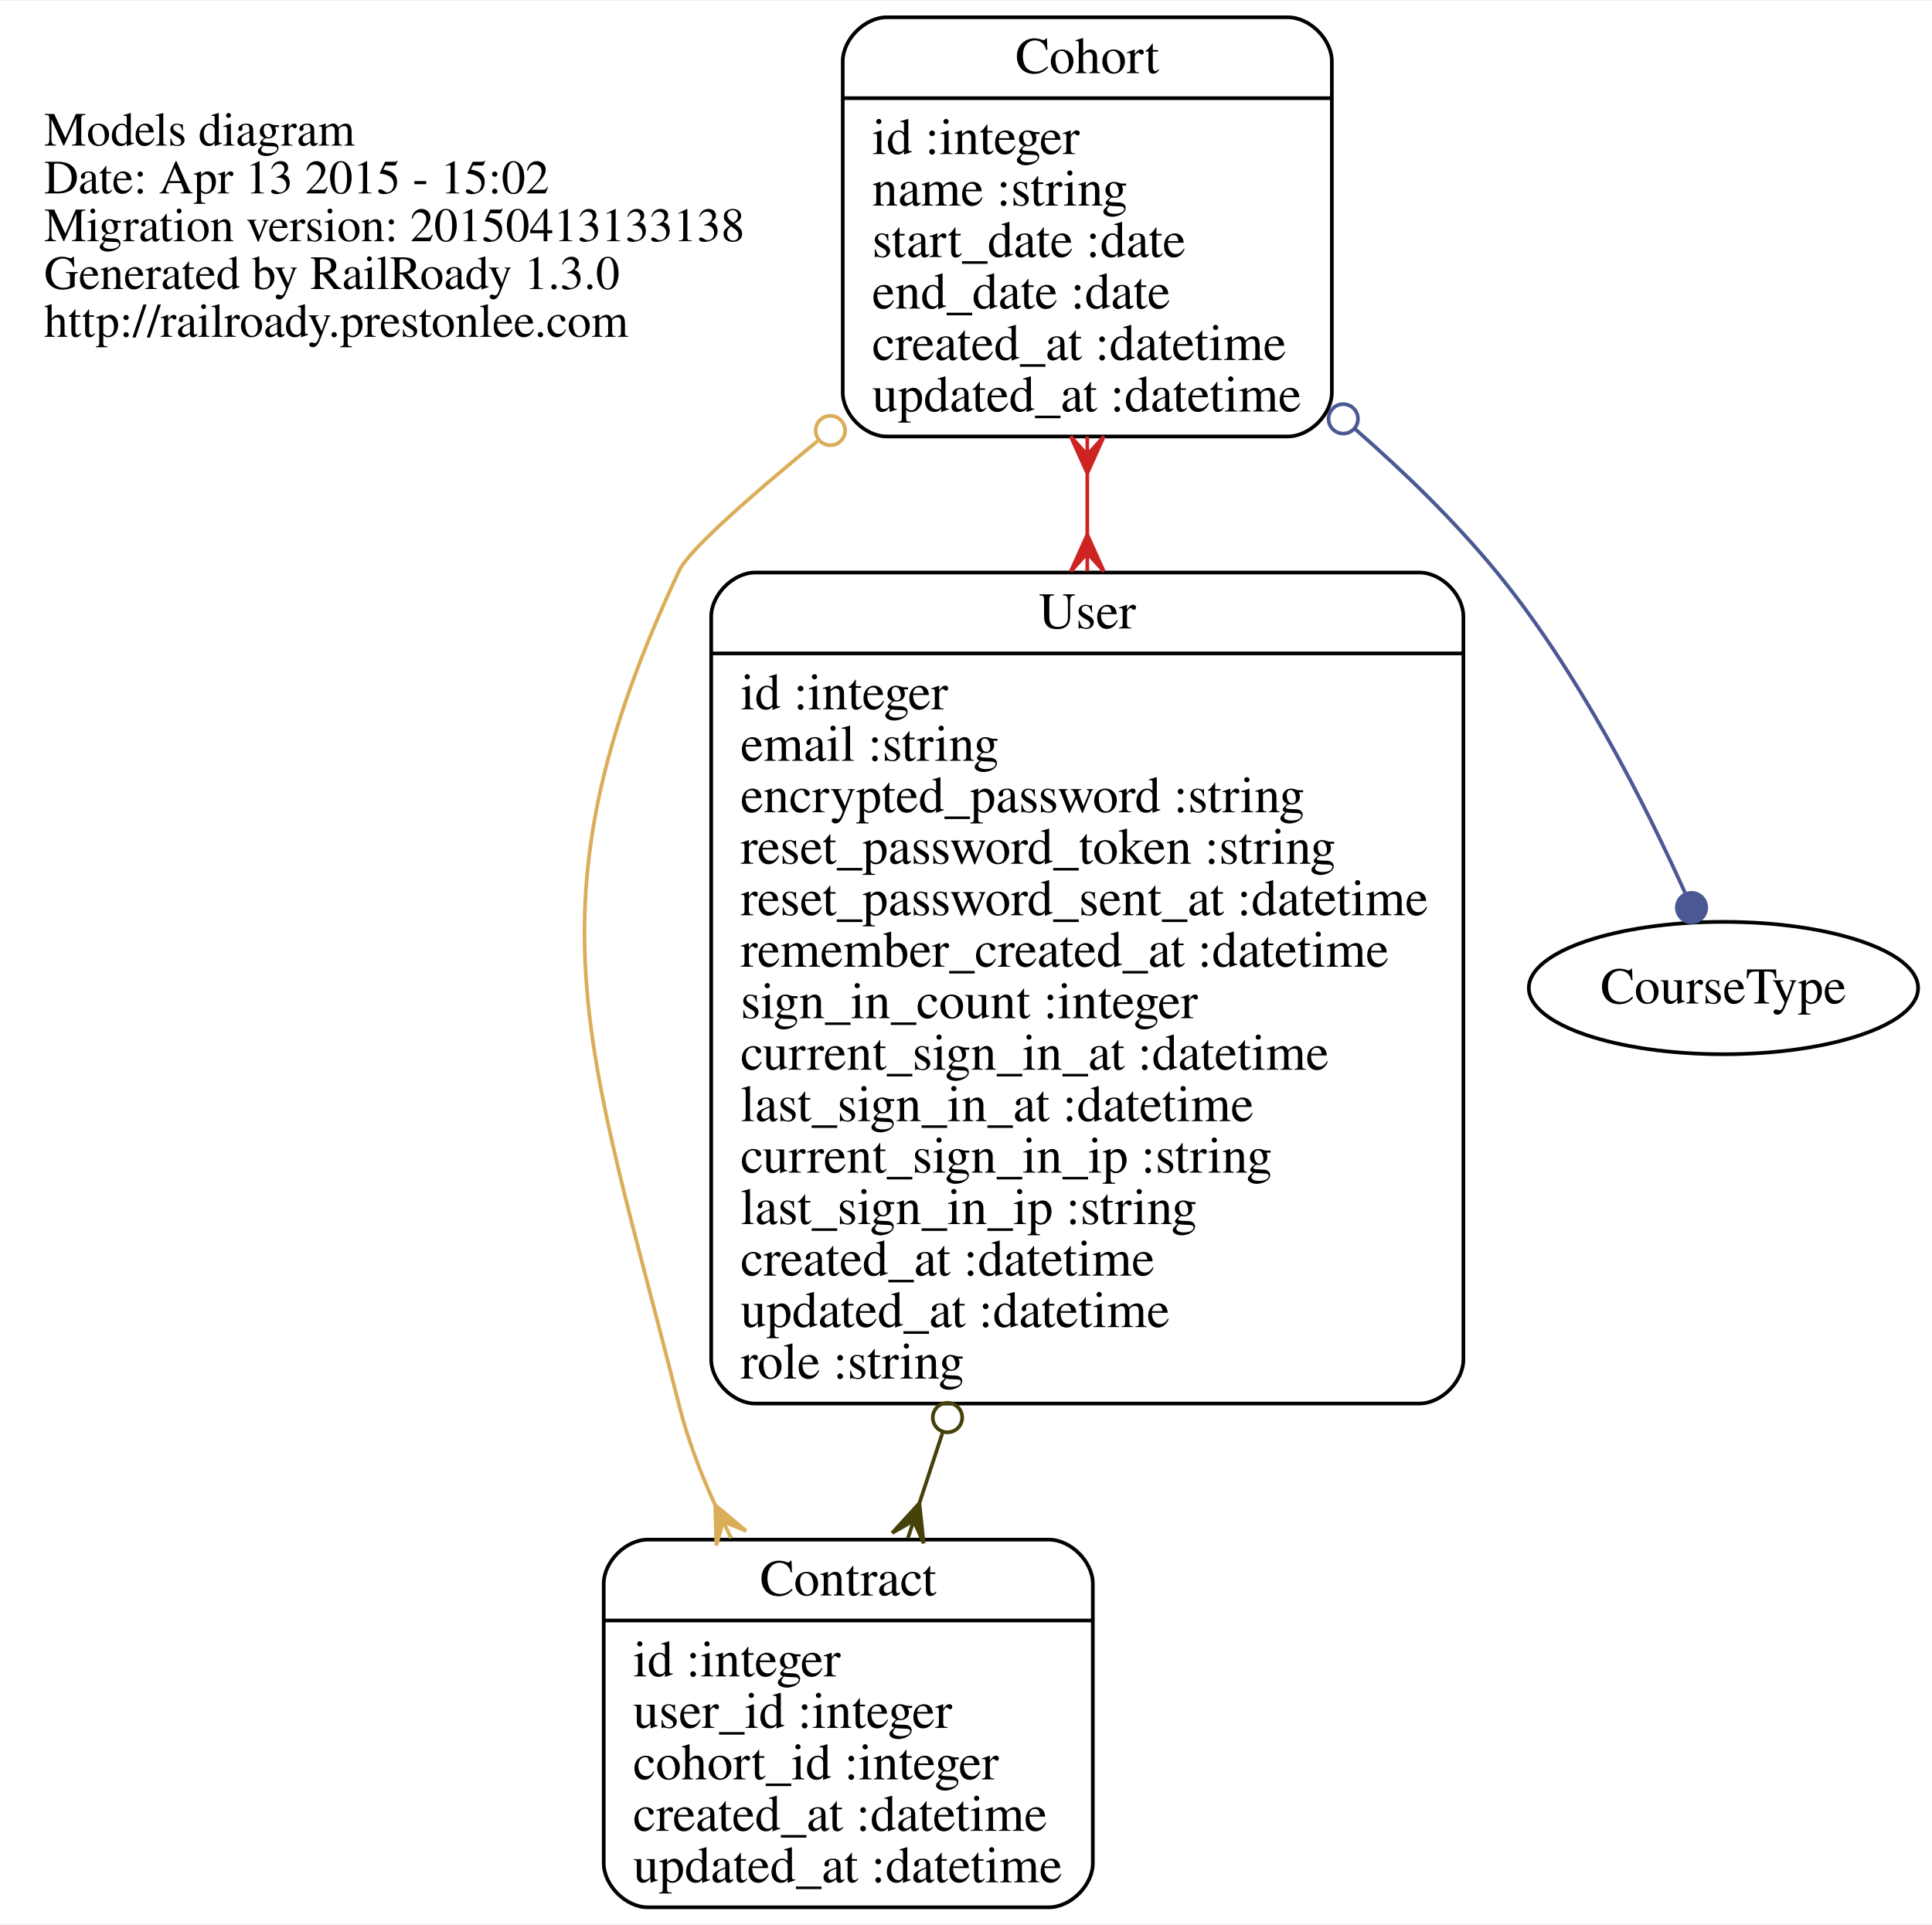
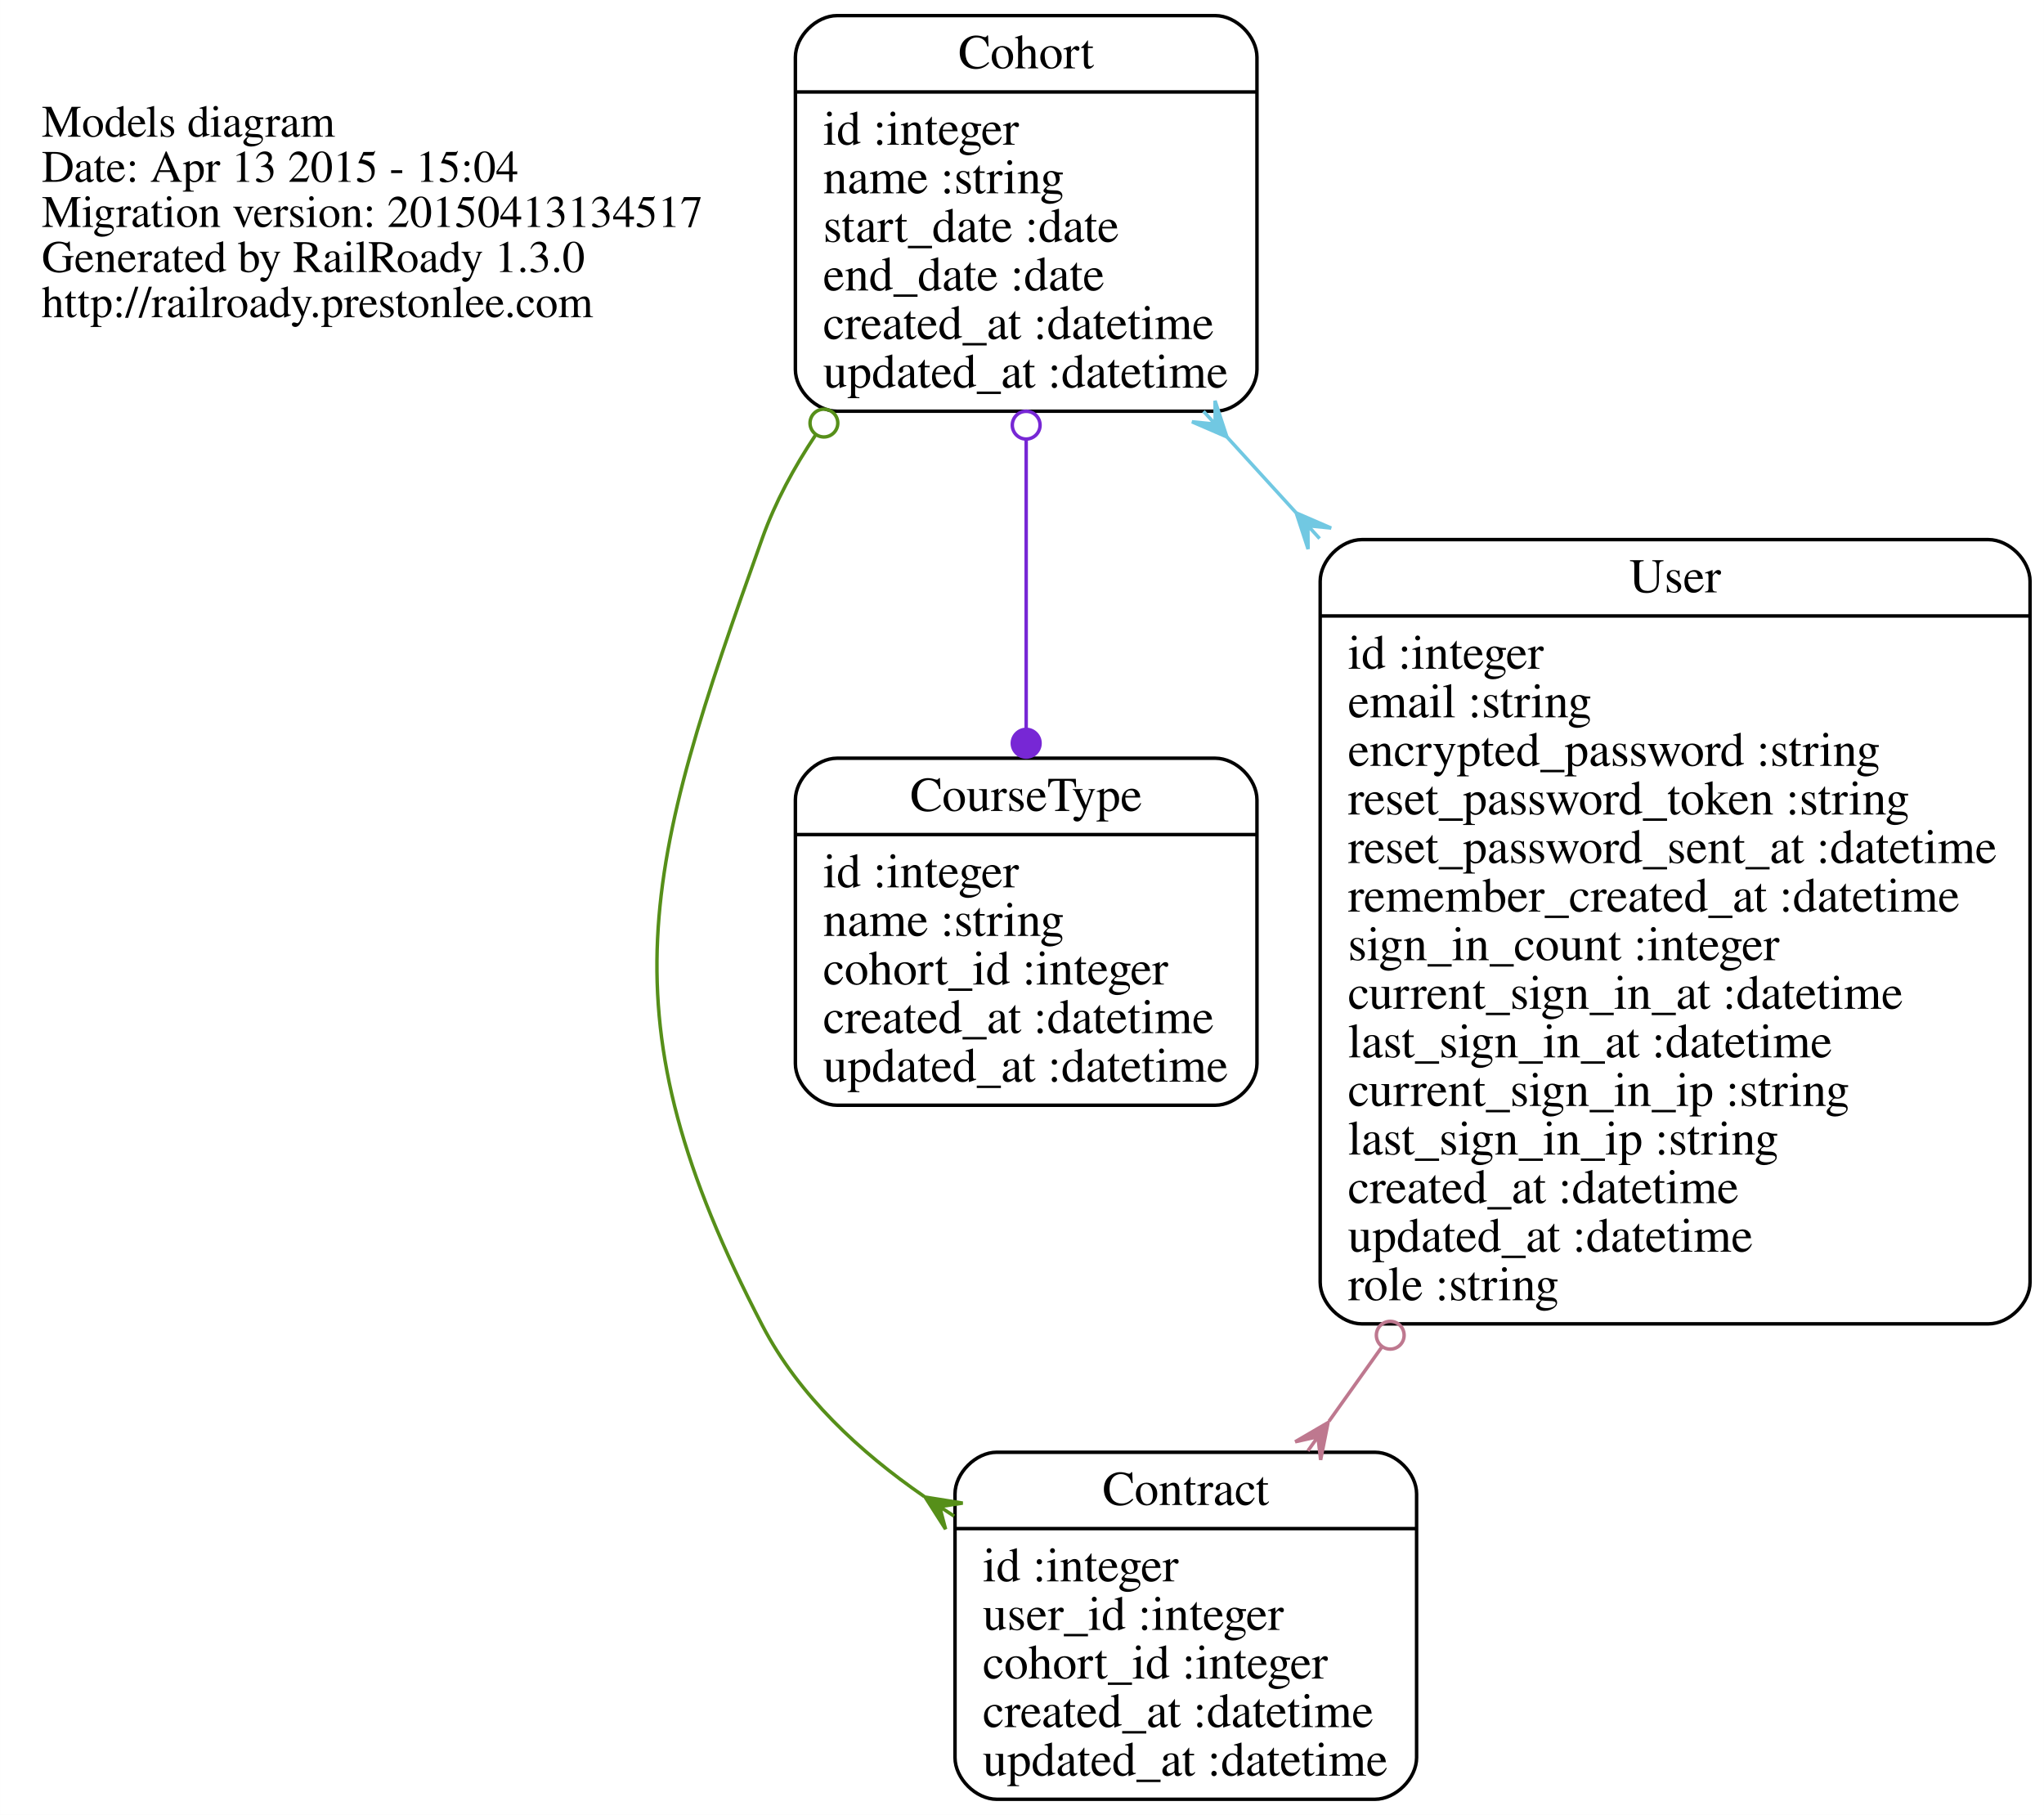
- <svg xmlns="http://www.w3.org/2000/svg" width="525pt" height="523pt" viewBox="0.00 0.00 525.40 523.00">
+ <svg xmlns="http://www.w3.org/2000/svg" width="589pt" height="523pt" viewBox="0.00 0.00 588.97 523.00">
  <g id="graph0" class="graph" transform="scale(1 1) rotate(0) translate(4 519)">
-     <polygon fill="white" stroke="none" points="-4,4 -4,-519 521.401,-519 521.401,4 -4,4" />
+     <polygon fill="white" stroke="none" points="-4,4 -4,-519 584.966,-519 584.966,4 -4,4" />
    <g id="node1" class="node">
      <text text-anchor="start" x="8" y="-479.6" font-family="Times,serif" font-size="13.00">Models diagram</text>
-       <text text-anchor="start" x="8" y="-466.6" font-family="Times,serif" font-size="13.00">Date: Apr 13 2015 - 15:02</text>
-       <text text-anchor="start" x="8" y="-453.6" font-family="Times,serif" font-size="13.00">Migration version: 20150413133138</text>
+       <text text-anchor="start" x="8" y="-466.6" font-family="Times,serif" font-size="13.00">Date: Apr 13 2015 - 15:04</text>
+       <text text-anchor="start" x="8" y="-453.6" font-family="Times,serif" font-size="13.00">Migration version: 20150413134517</text>
      <text text-anchor="start" x="8" y="-440.6" font-family="Times,serif" font-size="13.00">Generated by RailRoady 1.3.0</text>
      <text text-anchor="start" x="8" y="-427.6" font-family="Times,serif" font-size="13.00">http://railroady.prestonlee.com</text>
    </g>
    <g id="node2" class="node">
      <path fill="none" stroke="black" d="M237.182,-400.5C237.182,-400.5 346.193,-400.5 346.193,-400.5 352.193,-400.5 358.193,-406.5 358.193,-412.5 358.193,-412.5 358.193,-502.5 358.193,-502.5 358.193,-508.5 352.193,-514.5 346.193,-514.5 346.193,-514.5 237.182,-514.5 237.182,-514.5 231.182,-514.5 225.182,-508.5 225.182,-502.5 225.182,-502.5 225.182,-412.5 225.182,-412.5 225.182,-406.5 231.182,-400.5 237.182,-400.5" />
      <text text-anchor="middle" x="291.688" y="-499.3" font-family="Times,serif" font-size="14.00">Cohort</text>
      <polyline fill="none" stroke="black" points="225.182,-492.5 358.193,-492.5 " />
      <text text-anchor="start" x="233.182" y="-477.3" font-family="Times,serif" font-size="14.00">id :integer</text>
      <text text-anchor="start" x="233.182" y="-463.3" font-family="Times,serif" font-size="14.00">name :string</text>
      <text text-anchor="start" x="233.182" y="-449.3" font-family="Times,serif" font-size="14.00">start_date :date</text>
      <text text-anchor="start" x="233.182" y="-435.3" font-family="Times,serif" font-size="14.00">end_date :date</text>
      <text text-anchor="start" x="233.182" y="-421.3" font-family="Times,serif" font-size="14.00">created_at :datetime</text>
      <text text-anchor="start" x="233.182" y="-407.3" font-family="Times,serif" font-size="14.00">updated_at :datetime</text>
    </g>
    <g id="node3" class="node">
-       <path fill="none" stroke="black" d="M172.182,-0.5C172.182,-0.5 281.193,-0.5 281.193,-0.5 287.193,-0.5 293.193,-6.5 293.193,-12.5 293.193,-12.5 293.193,-88.5 293.193,-88.5 293.193,-94.5 287.193,-100.5 281.193,-100.5 281.193,-100.5 172.182,-100.5 172.182,-100.5 166.182,-100.5 160.182,-94.5 160.182,-88.5 160.182,-88.5 160.182,-12.5 160.182,-12.5 160.182,-6.5 166.182,-0.5 172.182,-0.5" />
-       <text text-anchor="middle" x="226.688" y="-85.3" font-family="Times,serif" font-size="14.00">Contract</text>
-       <polyline fill="none" stroke="black" points="160.182,-78.5 293.193,-78.5 " />
-       <text text-anchor="start" x="168.182" y="-63.3" font-family="Times,serif" font-size="14.00">id :integer</text>
-       <text text-anchor="start" x="168.182" y="-49.3" font-family="Times,serif" font-size="14.00">user_id :integer</text>
-       <text text-anchor="start" x="168.182" y="-35.3" font-family="Times,serif" font-size="14.00">cohort_id :integer</text>
-       <text text-anchor="start" x="168.182" y="-21.3" font-family="Times,serif" font-size="14.00">created_at :datetime</text>
-       <text text-anchor="start" x="168.182" y="-7.3" font-family="Times,serif" font-size="14.00">updated_at :datetime</text>
+       <path fill="none" stroke="black" d="M283.182,-0.5C283.182,-0.5 392.193,-0.5 392.193,-0.5 398.193,-0.5 404.193,-6.5 404.193,-12.5 404.193,-12.5 404.193,-88.5 404.193,-88.5 404.193,-94.5 398.193,-100.5 392.193,-100.5 392.193,-100.5 283.182,-100.5 283.182,-100.5 277.182,-100.5 271.182,-94.5 271.182,-88.5 271.182,-88.5 271.182,-12.5 271.182,-12.5 271.182,-6.5 277.182,-0.5 283.182,-0.5" />
+       <text text-anchor="middle" x="337.688" y="-85.3" font-family="Times,serif" font-size="14.00">Contract</text>
+       <polyline fill="none" stroke="black" points="271.182,-78.5 404.193,-78.5 " />
+       <text text-anchor="start" x="279.182" y="-63.3" font-family="Times,serif" font-size="14.00">id :integer</text>
+       <text text-anchor="start" x="279.182" y="-49.3" font-family="Times,serif" font-size="14.00">user_id :integer</text>
+       <text text-anchor="start" x="279.182" y="-35.3" font-family="Times,serif" font-size="14.00">cohort_id :integer</text>
+       <text text-anchor="start" x="279.182" y="-21.3" font-family="Times,serif" font-size="14.00">created_at :datetime</text>
+       <text text-anchor="start" x="279.182" y="-7.3" font-family="Times,serif" font-size="14.00">updated_at :datetime</text>
    </g>
    <g id="edge1" class="edge">
-       <path fill="none" stroke="#dbad59" d="M218.34,-399.278C199.231,-383.594 183.221,-369.409 180.688,-364 137.895,-272.636 156.041,-234.832 180.688,-137 182.98,-127.902 186.45,-118.718 190.478,-109.915" />
-       <ellipse fill="none" stroke="#dbad59" cx="221.823" cy="-402.117" rx="4" ry="4" />
-       <polygon fill="#dbad59" stroke="#dbad59" points="190.486,-109.898 198.899,-102.864 192.668,-105.399 194.851,-100.9 194.851,-100.9 194.851,-100.9 192.668,-105.399 190.802,-98.936 190.486,-109.898 190.486,-109.898" />
+       <path fill="none" stroke="#568f19" d="M231.013,-393.66C224.775,-384.301 219.381,-374.313 215.688,-364 181.673,-269.018 169.121,-226.499 215.688,-137 226.144,-116.904 243.726,-100.551 262.334,-87.732" />
+       <ellipse fill="none" stroke="#568f19" cx="233.402" cy="-397.08" rx="4" ry="4" />
+       <polygon fill="#568f19" stroke="#568f19" points="262.572,-87.575 273.402,-85.853 266.753,-84.833 270.934,-82.09 270.934,-82.09 270.934,-82.09 266.753,-84.833 268.465,-78.327 262.572,-87.575 262.572,-87.575" />
    </g>
    <g id="node4" class="node">
-       <path fill="none" stroke="black" d="M201.41,-137.5C201.41,-137.5 381.966,-137.5 381.966,-137.5 387.966,-137.5 393.966,-143.5 393.966,-149.5 393.966,-149.5 393.966,-351.5 393.966,-351.5 393.966,-357.5 387.966,-363.5 381.966,-363.5 381.966,-363.5 201.41,-363.5 201.41,-363.5 195.41,-363.5 189.41,-357.5 189.41,-351.5 189.41,-351.5 189.41,-149.5 189.41,-149.5 189.41,-143.5 195.41,-137.5 201.41,-137.5" />
-       <text text-anchor="middle" x="291.688" y="-348.3" font-family="Times,serif" font-size="14.00">User</text>
-       <polyline fill="none" stroke="black" points="189.41,-341.5 393.966,-341.5 " />
-       <text text-anchor="start" x="197.41" y="-326.3" font-family="Times,serif" font-size="14.00">id :integer</text>
-       <text text-anchor="start" x="197.41" y="-312.3" font-family="Times,serif" font-size="14.00">email :string</text>
-       <text text-anchor="start" x="197.41" y="-298.3" font-family="Times,serif" font-size="14.00">encrypted_password :string</text>
-       <text text-anchor="start" x="197.41" y="-284.3" font-family="Times,serif" font-size="14.00">reset_password_token :string</text>
-       <text text-anchor="start" x="197.41" y="-270.3" font-family="Times,serif" font-size="14.00">reset_password_sent_at :datetime</text>
-       <text text-anchor="start" x="197.41" y="-256.3" font-family="Times,serif" font-size="14.00">remember_created_at :datetime</text>
-       <text text-anchor="start" x="197.41" y="-242.3" font-family="Times,serif" font-size="14.00">sign_in_count :integer</text>
-       <text text-anchor="start" x="197.41" y="-228.3" font-family="Times,serif" font-size="14.00">current_sign_in_at :datetime</text>
-       <text text-anchor="start" x="197.41" y="-214.3" font-family="Times,serif" font-size="14.00">last_sign_in_at :datetime</text>
-       <text text-anchor="start" x="197.41" y="-200.3" font-family="Times,serif" font-size="14.00">current_sign_in_ip :string</text>
-       <text text-anchor="start" x="197.41" y="-186.3" font-family="Times,serif" font-size="14.00">last_sign_in_ip :string</text>
-       <text text-anchor="start" x="197.41" y="-172.3" font-family="Times,serif" font-size="14.00">created_at :datetime</text>
-       <text text-anchor="start" x="197.41" y="-158.3" font-family="Times,serif" font-size="14.00">updated_at :datetime</text>
-       <text text-anchor="start" x="197.41" y="-144.3" font-family="Times,serif" font-size="14.00">role :string</text>
+       <path fill="none" stroke="black" d="M237.182,-200.5C237.182,-200.5 346.193,-200.5 346.193,-200.5 352.193,-200.5 358.193,-206.5 358.193,-212.5 358.193,-212.5 358.193,-288.5 358.193,-288.5 358.193,-294.5 352.193,-300.5 346.193,-300.5 346.193,-300.5 237.182,-300.5 237.182,-300.5 231.182,-300.5 225.182,-294.5 225.182,-288.5 225.182,-288.5 225.182,-212.5 225.182,-212.5 225.182,-206.5 231.182,-200.5 237.182,-200.5" />
+       <text text-anchor="middle" x="291.688" y="-285.3" font-family="Times,serif" font-size="14.00">CourseType</text>
+       <polyline fill="none" stroke="black" points="225.182,-278.5 358.193,-278.5 " />
+       <text text-anchor="start" x="233.182" y="-263.3" font-family="Times,serif" font-size="14.00">id :integer</text>
+       <text text-anchor="start" x="233.182" y="-249.3" font-family="Times,serif" font-size="14.00">name :string</text>
+       <text text-anchor="start" x="233.182" y="-235.3" font-family="Times,serif" font-size="14.00">cohort_id :integer</text>
+       <text text-anchor="start" x="233.182" y="-221.3" font-family="Times,serif" font-size="14.00">created_at :datetime</text>
+       <text text-anchor="start" x="233.182" y="-207.3" font-family="Times,serif" font-size="14.00">updated_at :datetime</text>
+     </g>
+     <g id="edge3" class="edge">
+       <path fill="none" stroke="#7727d5" d="M291.688,-392.293C291.688,-365.641 291.688,-334.955 291.688,-309.047" />
+       <ellipse fill="none" stroke="#7727d5" cx="291.688" cy="-396.483" rx="4" ry="4" />
+       <ellipse fill="#7727d5" stroke="#7727d5" cx="291.688" cy="-304.815" rx="4" ry="4" />
+     </g>
+     <g id="node5" class="node">
+       <path fill="none" stroke="black" d="M388.41,-137.5C388.41,-137.5 568.966,-137.5 568.966,-137.5 574.966,-137.5 580.966,-143.5 580.966,-149.5 580.966,-149.5 580.966,-351.5 580.966,-351.5 580.966,-357.5 574.966,-363.5 568.966,-363.5 568.966,-363.5 388.41,-363.5 388.41,-363.5 382.41,-363.5 376.41,-357.5 376.41,-351.5 376.41,-351.5 376.41,-149.5 376.41,-149.5 376.41,-143.5 382.41,-137.5 388.41,-137.5" />
+       <text text-anchor="middle" x="478.688" y="-348.3" font-family="Times,serif" font-size="14.00">User</text>
+       <polyline fill="none" stroke="black" points="376.41,-341.5 580.966,-341.5 " />
+       <text text-anchor="start" x="384.41" y="-326.3" font-family="Times,serif" font-size="14.00">id :integer</text>
+       <text text-anchor="start" x="384.41" y="-312.3" font-family="Times,serif" font-size="14.00">email :string</text>
+       <text text-anchor="start" x="384.41" y="-298.3" font-family="Times,serif" font-size="14.00">encrypted_password :string</text>
+       <text text-anchor="start" x="384.41" y="-284.3" font-family="Times,serif" font-size="14.00">reset_password_token :string</text>
+       <text text-anchor="start" x="384.41" y="-270.3" font-family="Times,serif" font-size="14.00">reset_password_sent_at :datetime</text>
+       <text text-anchor="start" x="384.41" y="-256.3" font-family="Times,serif" font-size="14.00">remember_created_at :datetime</text>
+       <text text-anchor="start" x="384.41" y="-242.3" font-family="Times,serif" font-size="14.00">sign_in_count :integer</text>
+       <text text-anchor="start" x="384.41" y="-228.3" font-family="Times,serif" font-size="14.00">current_sign_in_at :datetime</text>
+       <text text-anchor="start" x="384.41" y="-214.3" font-family="Times,serif" font-size="14.00">last_sign_in_at :datetime</text>
+       <text text-anchor="start" x="384.41" y="-200.3" font-family="Times,serif" font-size="14.00">current_sign_in_ip :string</text>
+       <text text-anchor="start" x="384.41" y="-186.3" font-family="Times,serif" font-size="14.00">last_sign_in_ip :string</text>
+       <text text-anchor="start" x="384.41" y="-172.3" font-family="Times,serif" font-size="14.00">created_at :datetime</text>
+       <text text-anchor="start" x="384.41" y="-158.3" font-family="Times,serif" font-size="14.00">updated_at :datetime</text>
+       <text text-anchor="start" x="384.41" y="-144.3" font-family="Times,serif" font-size="14.00">role :string</text>
    </g>
    <g id="edge2" class="edge">
-       <path fill="none" stroke="#cd2422" d="M291.688,-390.282C291.688,-384.947 291.688,-379.462 291.688,-373.895" />
-       <polygon fill="#cd2422" stroke="#cd2422" points="291.688,-390.483 287.188,-400.483 291.688,-395.483 291.688,-400.483 291.688,-400.483 291.688,-400.483 291.688,-395.483 296.188,-400.483 291.688,-390.483 291.688,-390.483" />
-       <polygon fill="#cd2422" stroke="#cd2422" points="291.688,-373.802 296.188,-363.802 291.688,-368.802 291.688,-363.802 291.688,-363.802 291.688,-363.802 291.688,-368.802 287.188,-363.803 291.688,-373.802 291.688,-373.802" />
-     </g>
-     <g id="node5" class="node">
-       <ellipse fill="none" stroke="black" cx="464.688" cy="-250.5" rx="52.928" ry="18" />
-       <text text-anchor="middle" x="464.688" y="-246.3" font-family="Times,serif" font-size="14.00">CourseType</text>
-     </g>
-     <g id="edge3" class="edge">
-       <path fill="none" stroke="#4a5993" d="M364.49,-402.538C378.056,-390.688 391.473,-377.591 402.688,-364 425.131,-336.801 443.503,-300.281 454.271,-276.331" />
-       <ellipse fill="none" stroke="#4a5993" cx="361.288" cy="-405.287" rx="4" ry="4" />
-       <ellipse fill="#4a5993" stroke="#4a5993" cx="456.012" cy="-272.383" rx="4" ry="4" />
+       <path fill="none" stroke="#71c8e2" d="M349.538,-393.081C355.952,-386.05 362.63,-378.729 369.422,-371.284" />
+       <polygon fill="#71c8e2" stroke="#71c8e2" points="349.526,-393.095 339.462,-397.45 346.156,-396.789 342.786,-400.483 342.786,-400.483 342.786,-400.483 346.156,-396.789 346.111,-403.516 349.526,-393.095 349.526,-393.095" />
+       <polygon fill="#71c8e2" stroke="#71c8e2" points="369.507,-371.19 379.571,-366.835 372.876,-367.496 376.246,-363.802 376.246,-363.802 376.246,-363.802 372.876,-367.496 372.921,-360.77 369.507,-371.19 369.507,-371.19" />
    </g>
    <g id="edge4" class="edge">
-       <path fill="none" stroke="#464109" d="M252.373,-129.741C250.206,-123.141 248.082,-116.671 246.041,-110.454" />
-       <ellipse fill="none" stroke="#464109" cx="253.666" cy="-133.681" rx="4" ry="4" />
-       <polygon fill="#464109" stroke="#464109" points="246.027,-110.411 247.184,-99.507 244.468,-105.661 242.908,-100.91 242.908,-100.91 242.908,-100.91 244.468,-105.661 238.633,-102.314 246.027,-110.411 246.027,-110.411" />
+       <path fill="none" stroke="#be788f" d="M394.248,-130.925C389.003,-123.56 383.866,-116.346 378.958,-109.454" />
+       <ellipse fill="none" stroke="#be788f" cx="396.597" cy="-134.224" rx="4" ry="4" />
+       <polygon fill="#be788f" stroke="#be788f" points="378.675,-109.056 376.539,-98.3 375.774,-104.983 372.874,-100.91 372.874,-100.91 372.874,-100.91 375.774,-104.983 369.208,-103.521 378.675,-109.056 378.675,-109.056" />
    </g>
  </g>
</svg>
